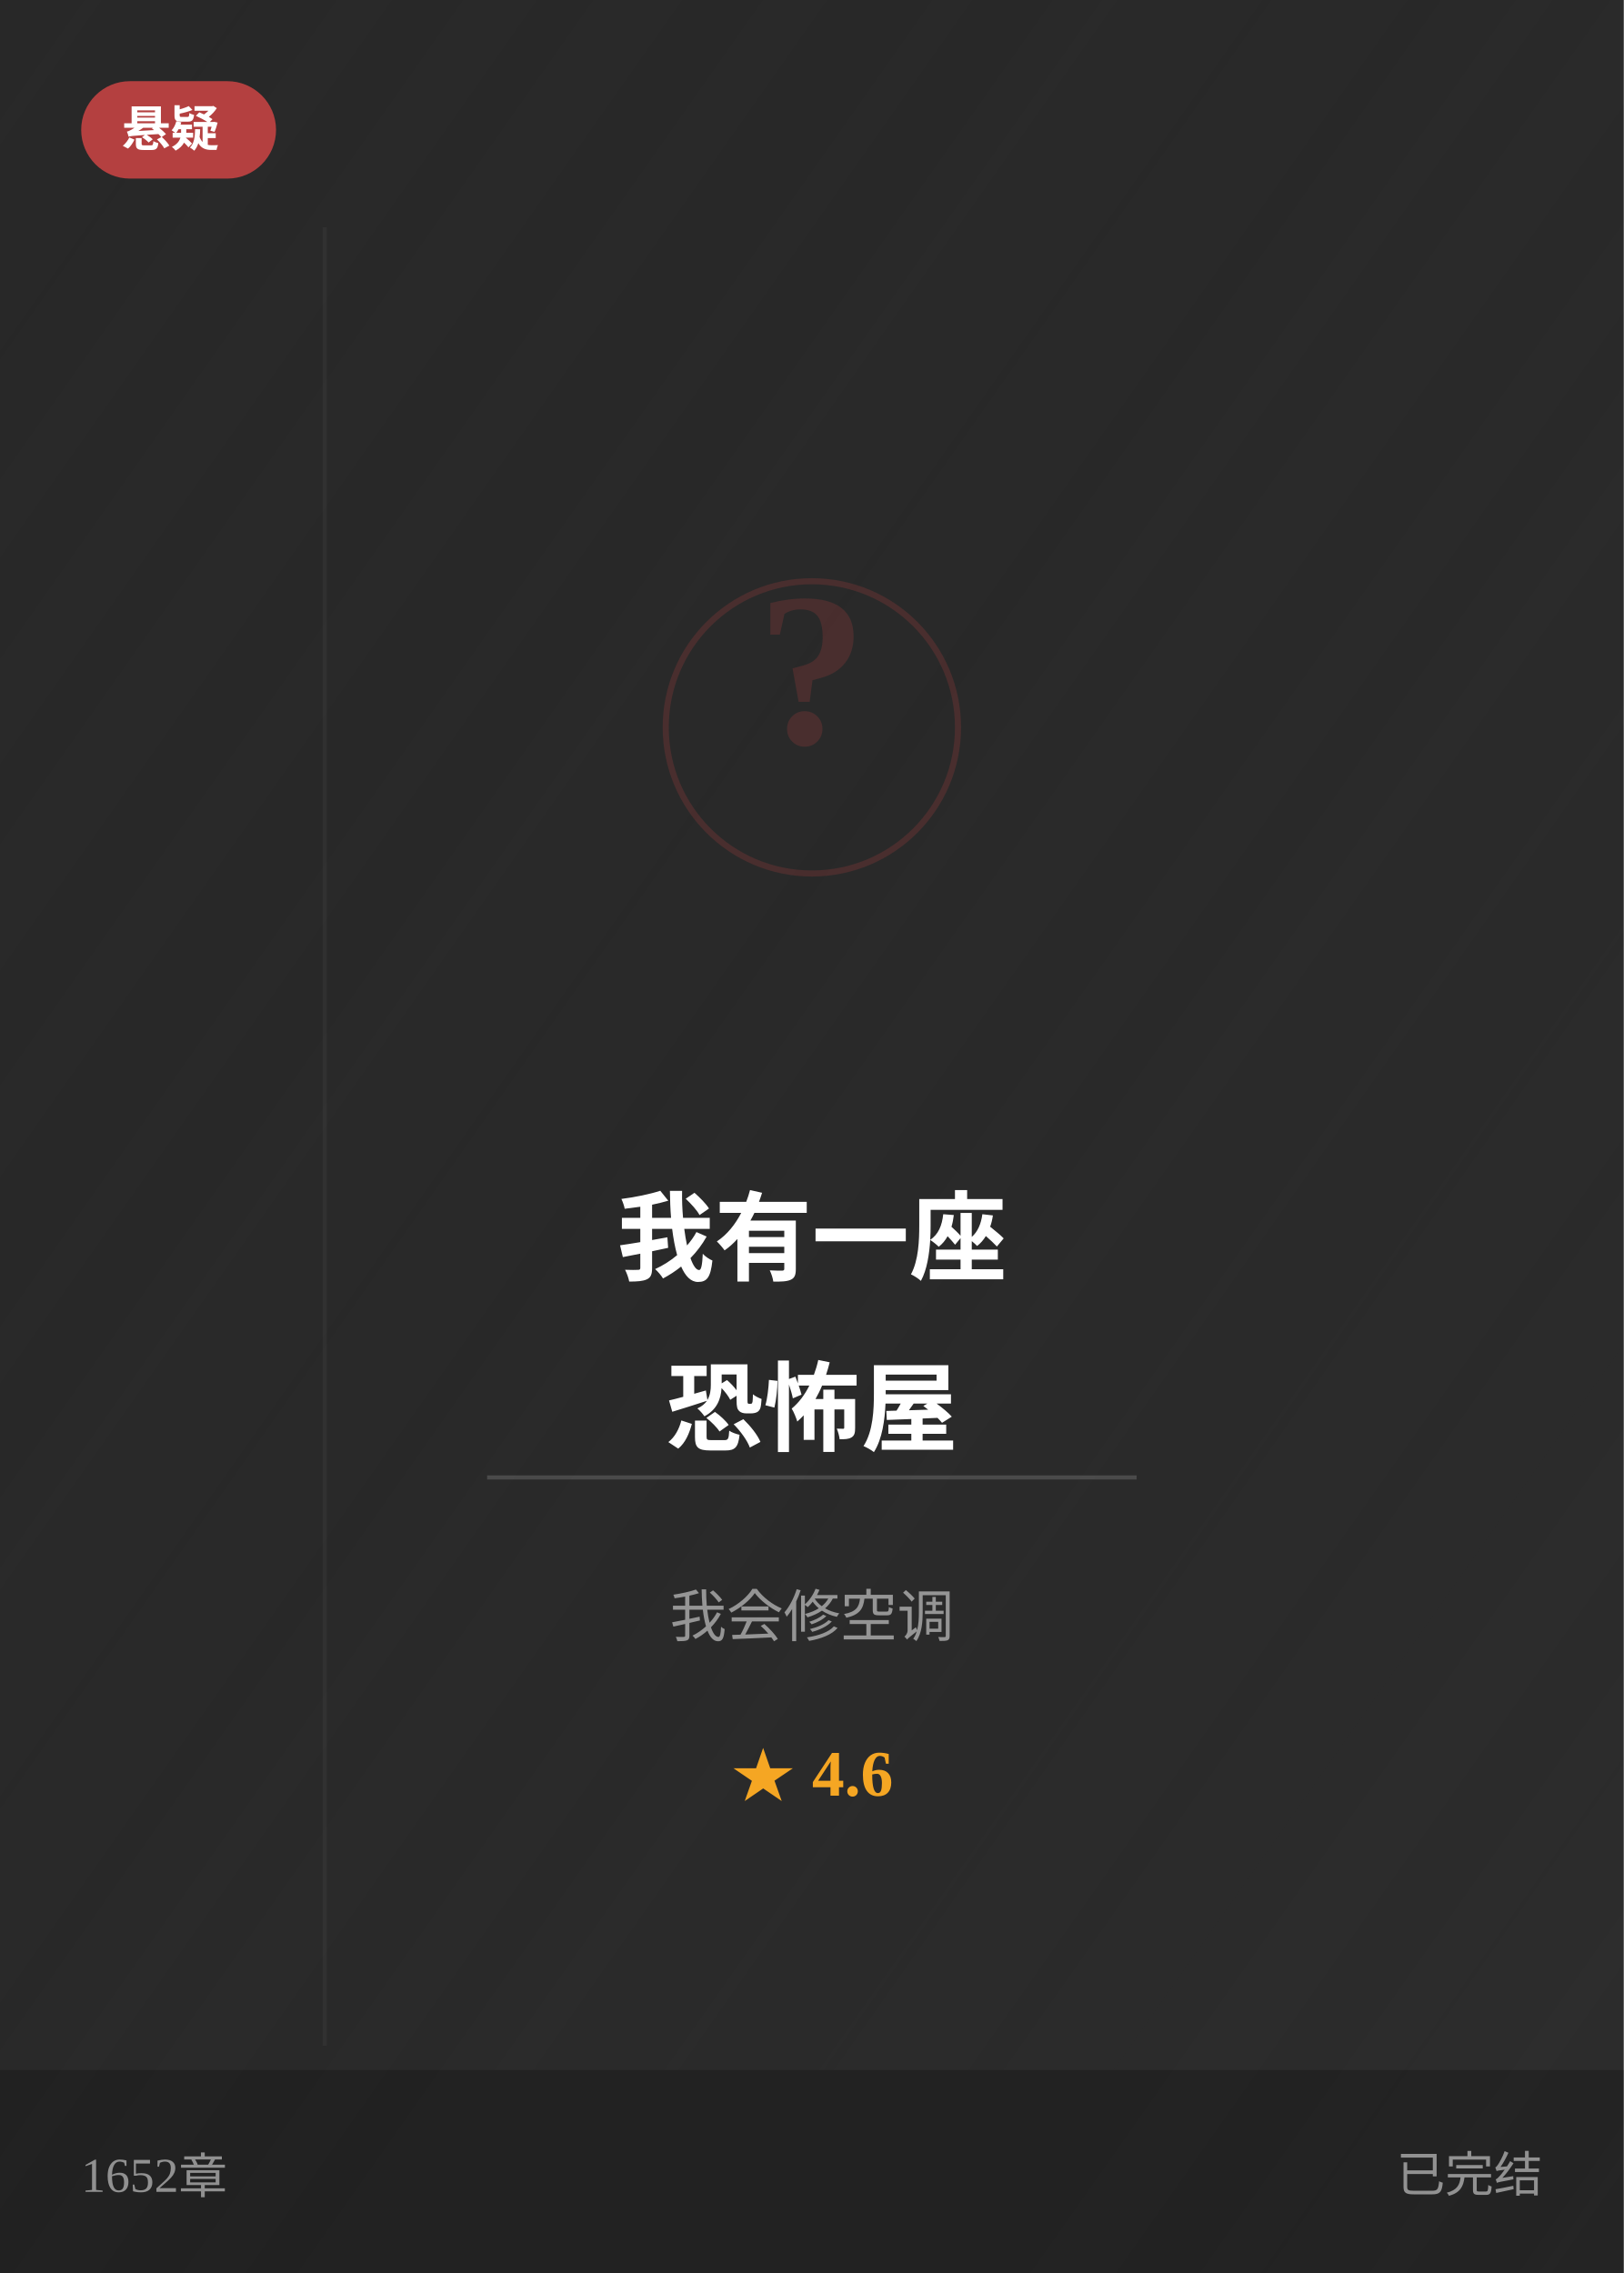
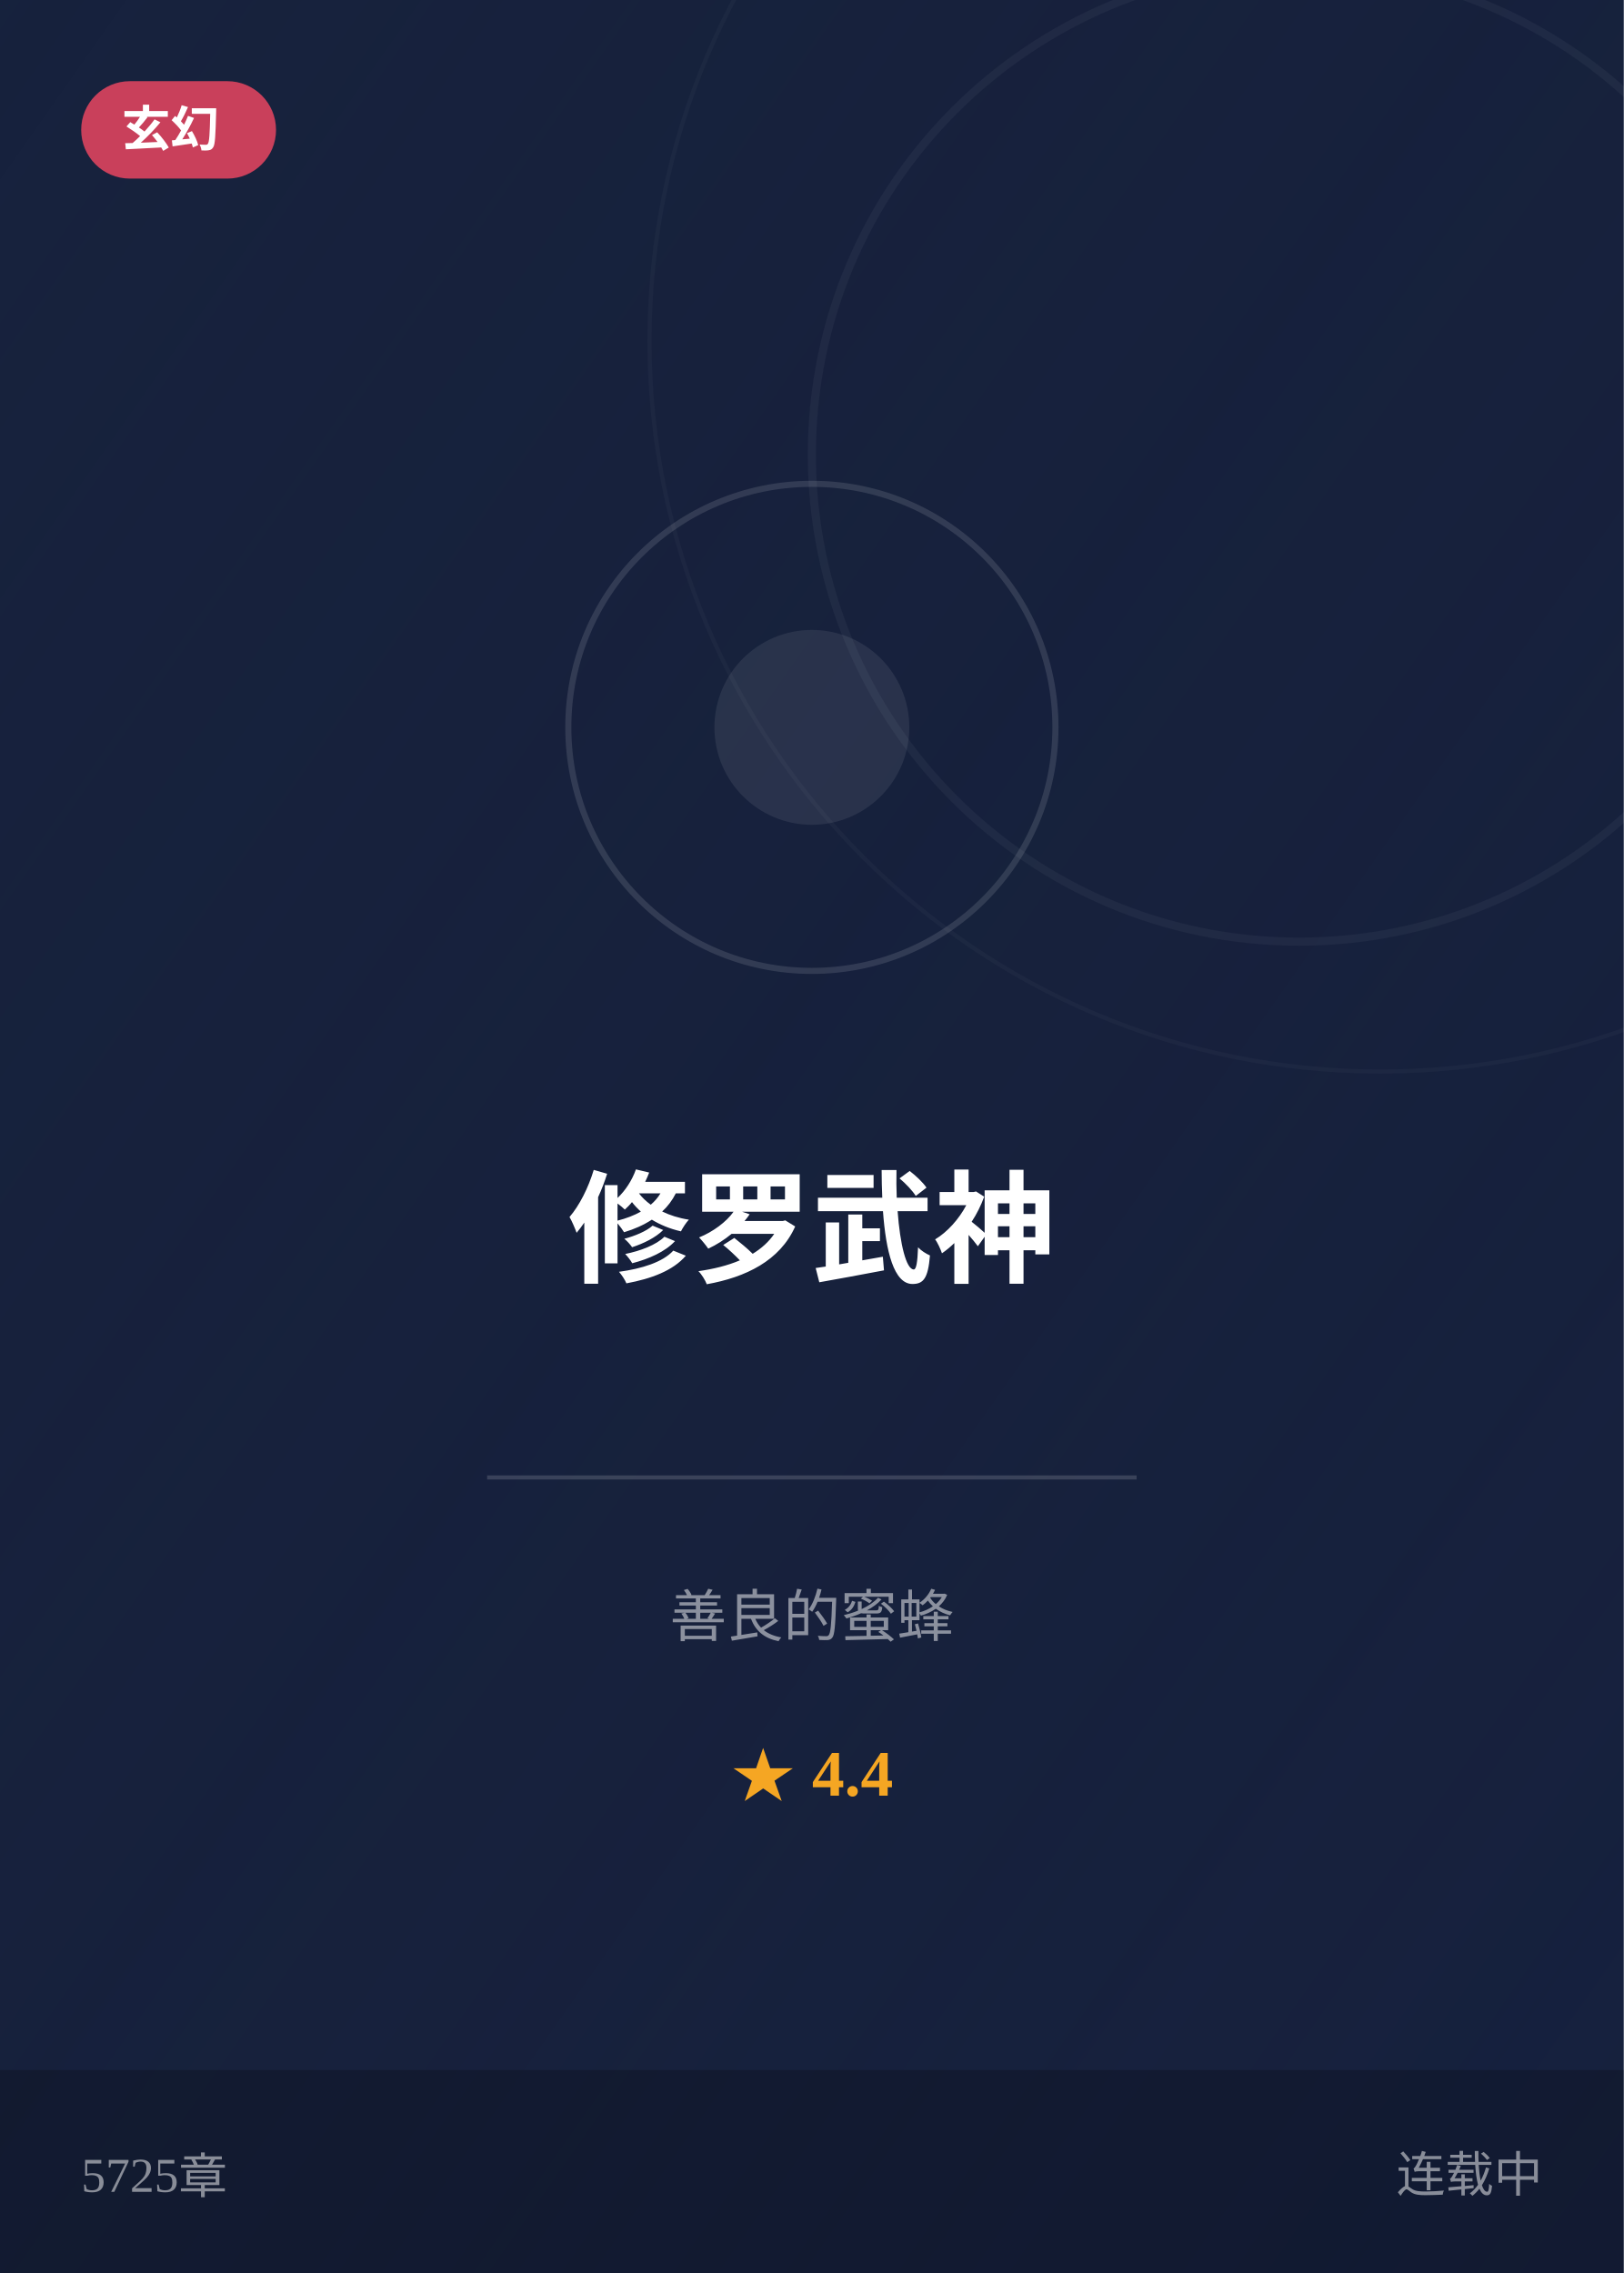
<svg xmlns="http://www.w3.org/2000/svg" width="400" height="560" viewBox="0 0 400 560">
  <defs>
    <linearGradient id="bg" x1="0%" y1="0%" x2="100%" y2="100%">
-       <stop offset="0%" style="stop-color:#1a1a1a" />
-       <stop offset="100%" style="stop-color:#2d2d2d" />
+       <stop offset="0%" style="stop-color:#1a1a2e" />
+       <stop offset="100%" style="stop-color:#16213e" />
    </linearGradient>
    <linearGradient id="glow" x1="0%" y1="0%" x2="100%" y2="100%">
-       <stop offset="0%" style="stop-color:#4a4a4a;stop-opacity:0.3" />
-       <stop offset="100%" style="stop-color:#4a4a4a;stop-opacity:0" />
+       <stop offset="0%" style="stop-color:#0f3460;stop-opacity:0.3" />
+       <stop offset="100%" style="stop-color:#0f3460;stop-opacity:0" />
    </linearGradient>
  </defs>
  <rect width="400" height="560" fill="url(#bg)" />
  <rect width="400" height="560" fill="url(#glow)" />
-   <line x1="80" y1="56" x2="80" y2="504" stroke="rgba(255,255,255,0.04)" stroke-width="1" />
+   <circle cx="320" cy="112" r="120" fill="none" stroke="rgba(255,255,255,0.04)" stroke-width="2" />
+   <circle cx="340" cy="84" r="180" fill="none" stroke="rgba(255,255,255,0.03)" stroke-width="1" />
  <rect x="0" y="510" width="400" height="50" fill="rgba(0,0,0,0.2)" />
-   <text x="20" y="540" fill="rgba(255,255,255,0.5)" font-size="12">1652章</text>
-   <text x="380" y="540" text-anchor="end" fill="rgba(255,255,255,0.5)" font-size="12">已完结</text>
-   <rect x="20" y="20" rx="12" ry="12" width="48" height="24" fill="#cc4444" opacity="0.85" />
-   <text x="30" y="36" fill="#fff" font-size="12" font-weight="600">悬疑</text>
-   <circle cx="200" cy="179.2" r="36" fill="none" stroke="rgba(204,68,68,0.2)" stroke-width="1.5" />
-   <text x="200" y="183.2" text-anchor="middle" fill="rgba(204,68,68,0.2)" font-size="54" font-weight="bold">?</text>
-   <text x="200" y="313.6" text-anchor="middle" fill="#fff" font-size="24" font-weight="700">我有一座</text>
-   <text x="200" y="355.6" text-anchor="middle" fill="#fff" font-size="24" font-weight="700">恐怖屋</text>
+   <text x="20" y="540" fill="rgba(255,255,255,0.5)" font-size="12">5725章</text>
+   <text x="380" y="540" text-anchor="end" fill="rgba(255,255,255,0.5)" font-size="12">连载中</text>
+   <rect x="20" y="20" rx="12" ry="12" width="48" height="24" fill="#e94560" opacity="0.85" />
+   <text x="30" y="36" fill="#fff" font-size="12" font-weight="600">玄幻</text>
+   <circle cx="200" cy="179.2" r="60" fill="none" stroke="rgba(255,255,255,0.12)" stroke-width="1.5" />
+   <circle cx="200" cy="179.2" r="24" fill="rgba(255,255,255,0.08)" />
+   <text x="200" y="313.6" text-anchor="middle" fill="#fff" font-size="30" font-weight="700">修罗武神</text>
  <line x1="120" y1="364" x2="280" y2="364" stroke="rgba(255,255,255,0.15)" stroke-width="1" />
-   <text x="200" y="403.2" text-anchor="middle" fill="rgba(255,255,255,0.5)" font-size="14">我会修空调</text>
-   <text x="200" y="442.4" text-anchor="middle" fill="#f5a623" font-size="16" font-weight="600">★ 4.6</text>
+   <text x="200" y="403.2" text-anchor="middle" fill="rgba(255,255,255,0.5)" font-size="14">善良的蜜蜂</text>
+   <text x="200" y="442.4" text-anchor="middle" fill="#f5a623" font-size="16" font-weight="600">★ 4.4</text>
</svg>
